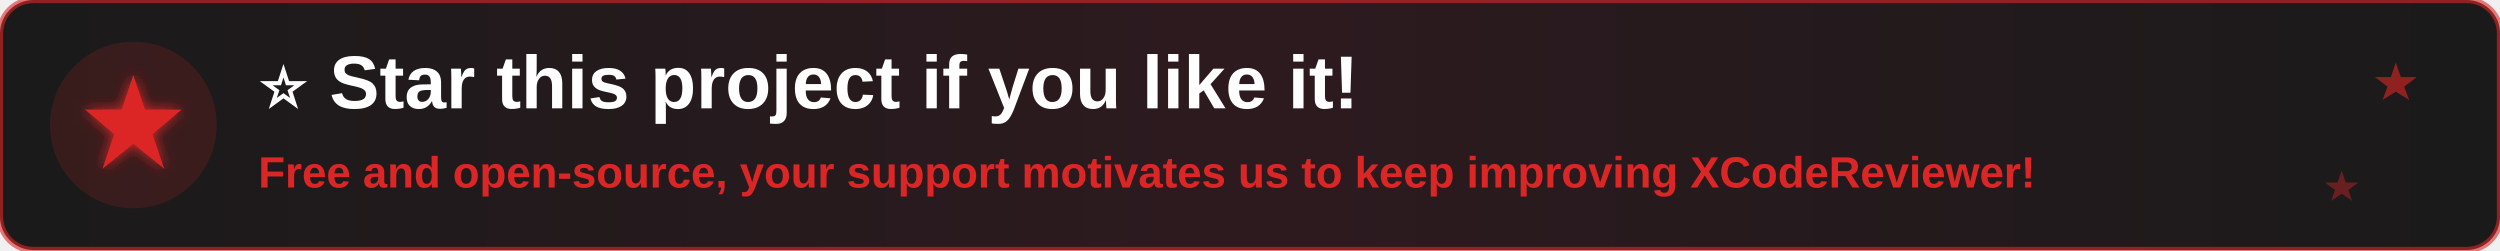
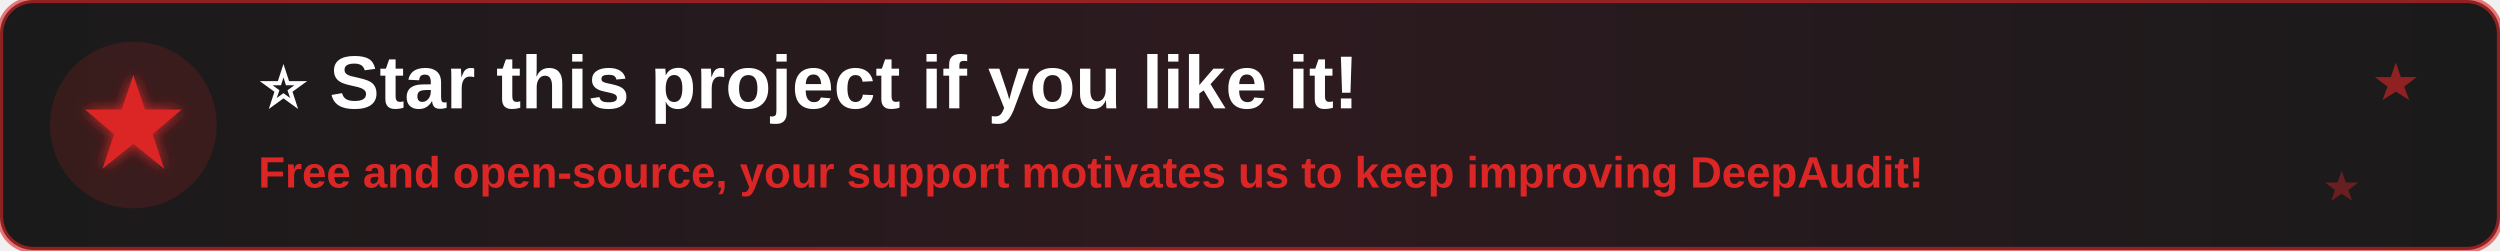
<svg xmlns="http://www.w3.org/2000/svg" width="600" height="60">
  <defs>
    <linearGradient id="bgGradient" x1="0%" y1="0%" x2="100%" y2="0%">
      <stop offset="0%" style="stop-color:#1a1a1a;stop-opacity:1" />
      <stop offset="50%" style="stop-color:#2d1a1f;stop-opacity:1" />
      <stop offset="100%" style="stop-color:#1a1a1a;stop-opacity:1" />
    </linearGradient>
    <filter id="glow">
      <feGaussianBlur stdDeviation="1.5" result="coloredBlur" />
      <feMerge>
        <feMergeNode in="coloredBlur" />
        <feMergeNode in="SourceGraphic" />
      </feMerge>
    </filter>
  </defs>
  <rect width="600" height="60" rx="8" fill="url(#bgGradient)" />
  <rect width="600" height="60" rx="8" fill="none" stroke="#dc2626" stroke-width="1.5" opacity="0.6" />
  <g transform="translate(32, 30)">
    <circle cx="0" cy="0" r="20" fill="#dc2626" opacity="0.15" />
    <path d="M 0,-12 L 2.8,-3.7 L 11.6,-3.7 L 4.6,2.2 L 7.4,10.5 L 0,4.5 L -7.4,10.5 L -4.6,2.2 L -11.6,-3.7 L -2.8,-3.7 Z" fill="#dc2626" filter="url(#glow)" />
  </g>
  <text x="62" y="26" font-family="Arial, sans-serif" font-size="18" font-weight="bold" fill="#ffffff">
    ⭐ Star this project if you like it!
  </text>
  <text x="62" y="45" font-family="Arial, sans-serif" font-size="10.5" fill="#dc2626" font-weight="600">
-     Free and open-source, your support motivates us to keep improving XCodeReviewer!
+     Free and open-source, your support motivates us to keep improving DeepAudit!
  </text>
  <g transform="translate(575, 20)">
    <path d="M 0,-5 L 1.2,-1.5 L 5,-1.5 L 2,0.8 L 3.2,4 L 0,2 L -3.2,4 L -2,0.8 L -5,-1.5 L -1.2,-1.5 Z" fill="#dc2626" opacity="0.6" />
  </g>
  <g transform="translate(562, 45)">
    <path d="M 0,-4 L 1,-1.2 L 4,-1.2 L 1.6,0.6 L 2.5,3.2 L 0,1.5 L -2.5,3.2 L -1.6,0.6 L -4,-1.2 L -1,-1.2 Z" fill="#dc2626" opacity="0.4" />
  </g>
</svg>
